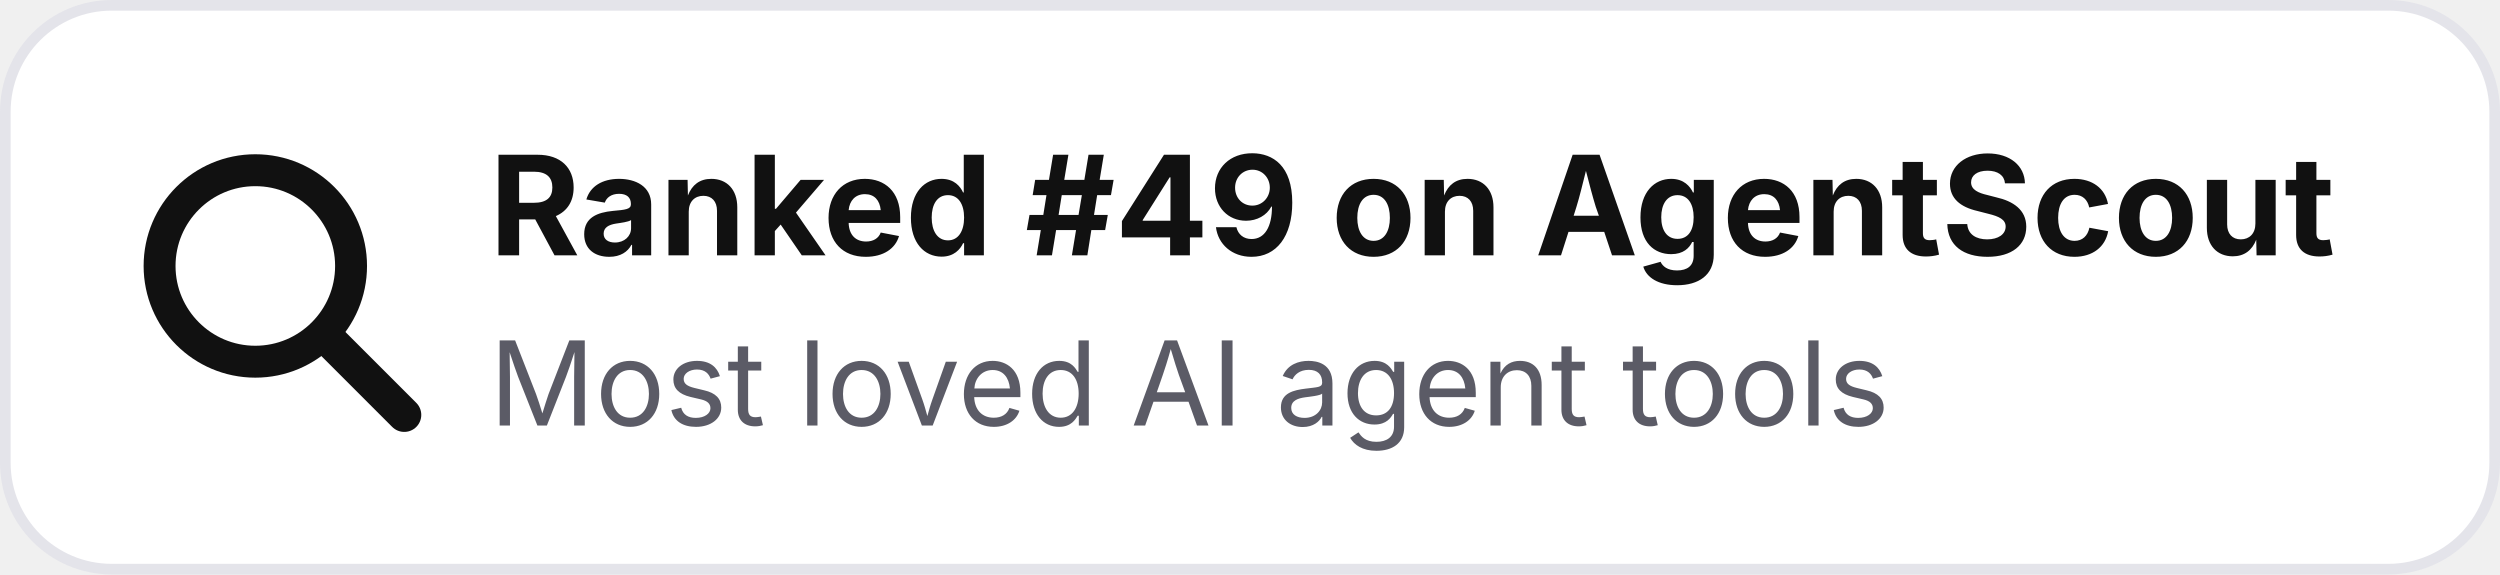
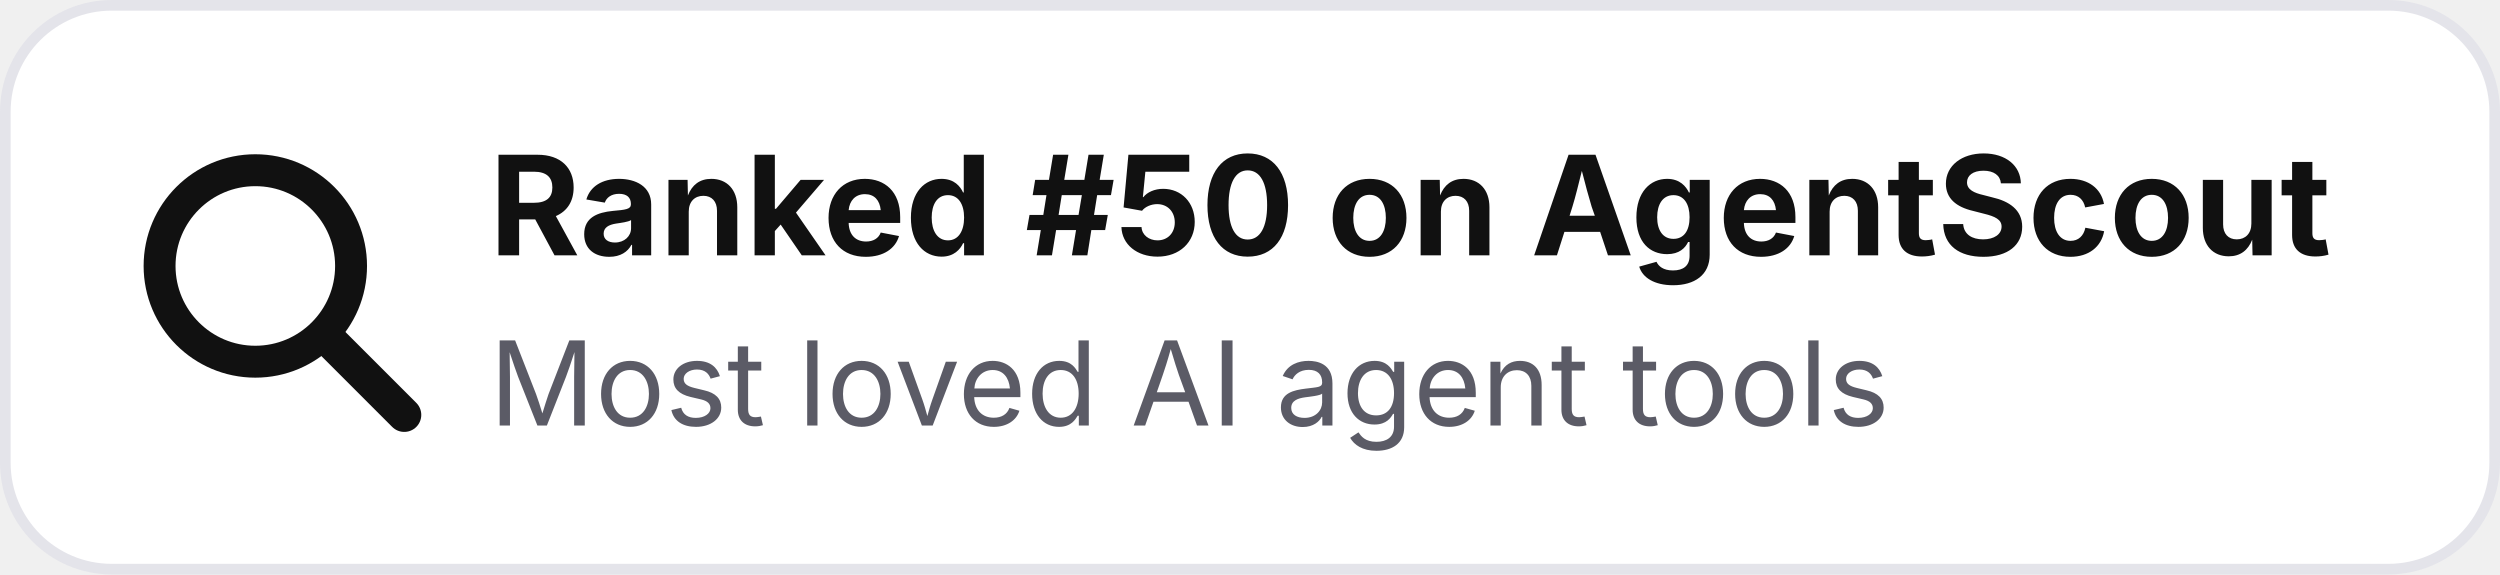
- <svg xmlns="http://www.w3.org/2000/svg" width="235" height="54" viewBox="0 0 235 54" role="img" aria-label="Ranked #49 on AgentScout">
+ <svg xmlns="http://www.w3.org/2000/svg" width="235" height="54" viewBox="0 0 235 54" role="img" aria-label="Ranked #50 on AgentScout">
  <rect x=".5" y=".5" width="234" height="53" rx="10" fill="#ffffff" stroke="#e4e4ea" />
  <circle cx="24" cy="25" r="9" fill="none" stroke="#111111" stroke-width="3" />
  <path d="M31 32l7 7" stroke="#111111" stroke-width="3.2" stroke-linecap="round" />
-   <text x="46" y="24" font-family="Inter,Segoe UI,Arial,sans-serif" font-size="13" font-weight="700" fill="#111111">Ranked #49 on AgentScout</text>
+   <text x="46" y="24" font-family="Inter,Segoe UI,Arial,sans-serif" font-size="13" font-weight="700" fill="#111111">Ranked #50 on AgentScout</text>
  <text x="46" y="40" font-family="Inter,Segoe UI,Arial,sans-serif" font-size="11" fill="#5b5b66">Most loved AI agent tools</text>
</svg>
